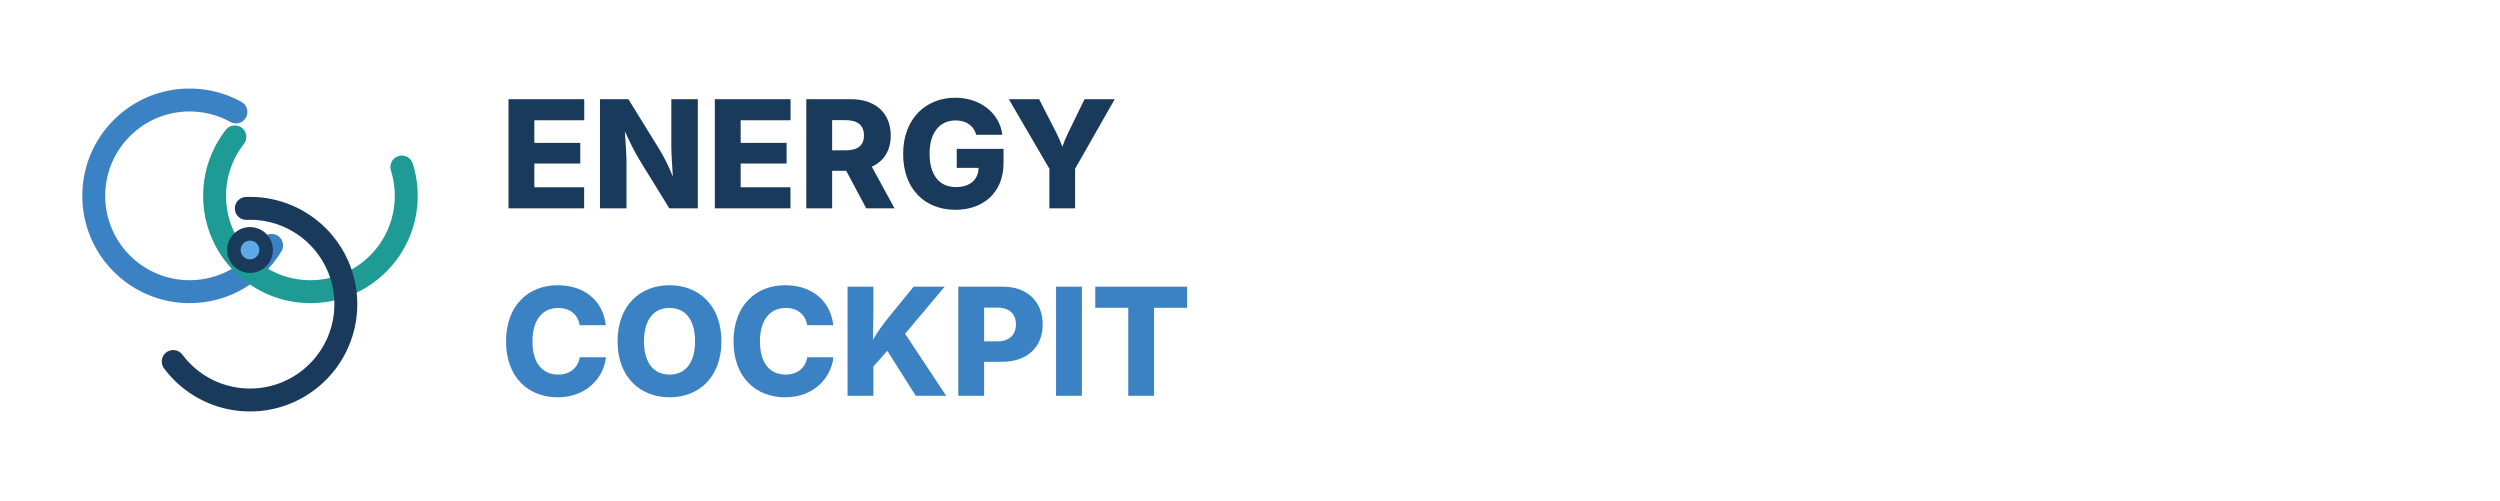
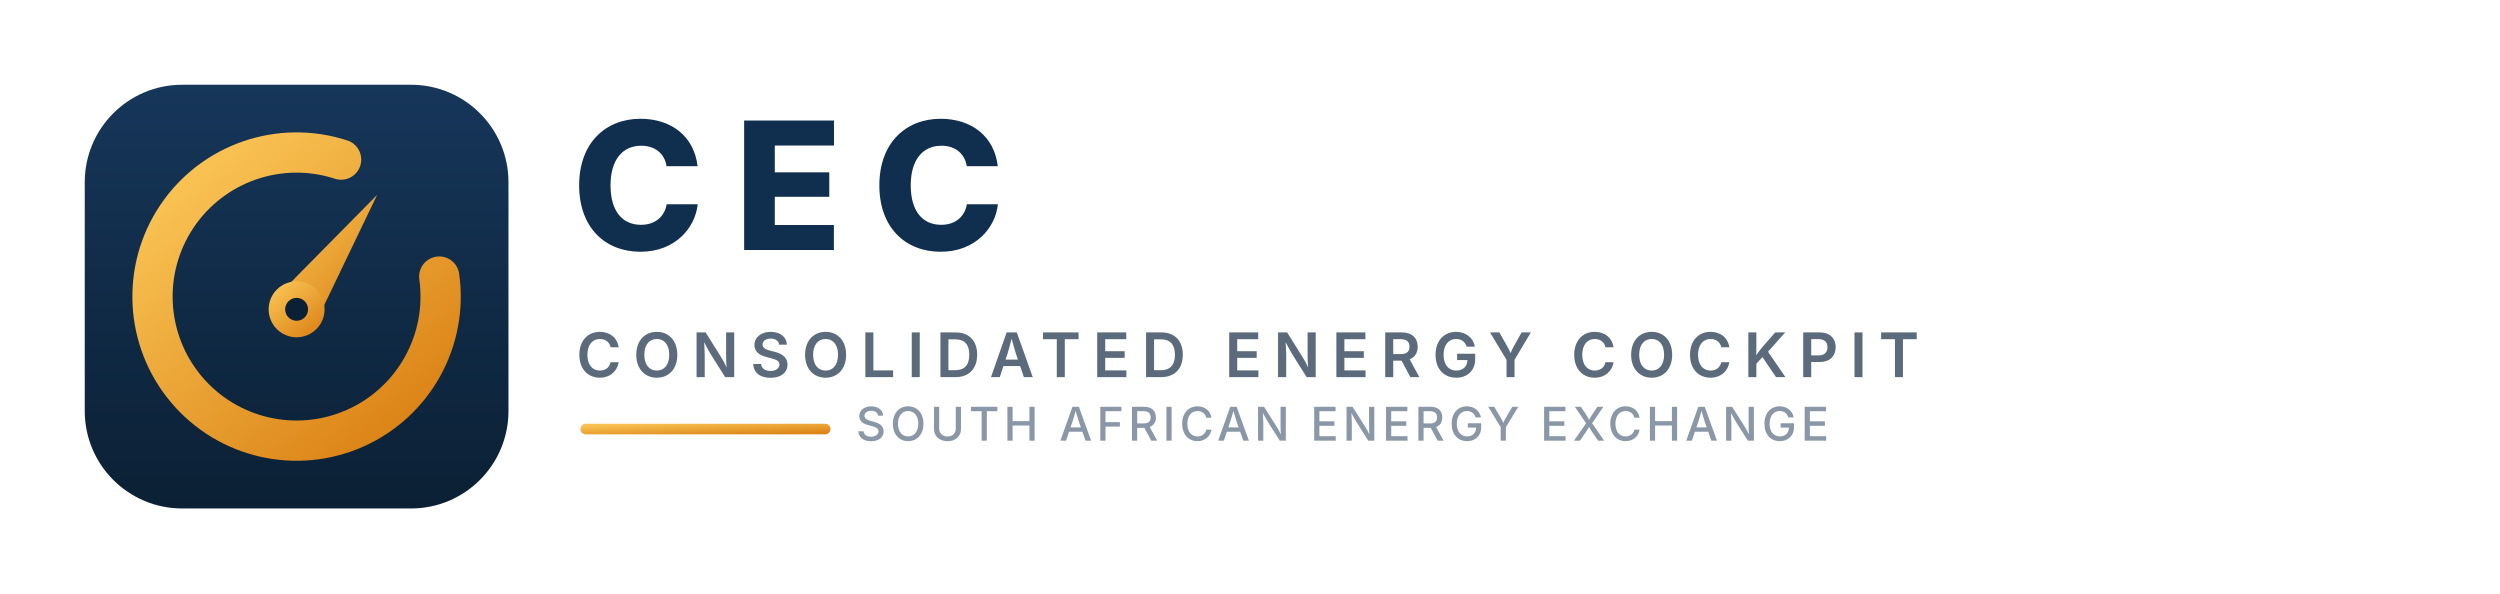
- <svg xmlns="http://www.w3.org/2000/svg" viewBox="0 0 1200 240" role="img" aria-label="Consolidated Energy Cockpit">
-   <g transform="translate(20,20) scale(0.5)">
-     <g fill="none" stroke-linecap="round">
-       <circle cx="142" cy="148" r="92" stroke="#3b82c4" stroke-width="22" stroke-dasharray="430 200" stroke-dashoffset="-50" />
-       <circle cx="258" cy="148" r="92" stroke="#1f9b95" stroke-width="22" stroke-dasharray="430 200" stroke-dashoffset="80" />
-       <circle cx="200" cy="252" r="92" stroke="#1a3a5c" stroke-width="22" stroke-dasharray="430 200" stroke-dashoffset="200" />
-     </g>
-     <circle cx="200" cy="200" r="22" fill="#1a3a5c" />
-     <circle cx="200" cy="200" r="9" fill="#5fa8e8" />
+ <svg xmlns="http://www.w3.org/2000/svg" viewBox="0 0 1180 280" role="img" aria-label="Consolidated Energy Cockpit">
+   <defs>
+     <linearGradient id="bField" x1="0" y1="0" x2="0" y2="1">
+       <stop offset="0" stop-color="#16365A" />
+       <stop offset="1" stop-color="#0B2034" />
+     </linearGradient>
+     <linearGradient id="bGold" x1="0.15" y1="0.1" x2="0.85" y2="0.95">
+       <stop offset="0" stop-color="#F8C152" />
+       <stop offset="1" stop-color="#DC8417" />
+     </linearGradient>
+   </defs>
+   <g transform="translate(40 40) scale(2.0)">
+     <rect x="0" y="0" width="100" height="100" rx="23" fill="url(#bField)" />
+     <path d="M83.66 45.27 A34 34 0 1 1 60.5 17.66" fill="none" stroke="url(#bGold)" stroke-width="9.5" stroke-linecap="round" />
+     <polygon points="45.5,49.8 69,26 54.5,56.2" fill="url(#bGold)" />
+     <circle cx="50" cy="53" r="6.6" fill="url(#bGold)" />
+     <circle cx="50" cy="53" r="2.7" fill="#0B2034" />
  </g>
-   <g font-family="Metropolis, 'IBM Plex Sans', Inter, sans-serif" font-weight="800" letter-spacing="0">
-     <text x="240" y="100" fill="#1a3a5c" font-size="72">ENERGY</text>
-     <text x="240" y="190" fill="#3b82c4" font-size="72">COCKPIT</text>
+   <g font-family="'IBM Plex Sans', 'Inter', system-ui, sans-serif">
+     <text x="270" y="118" fill="#102E4D" font-size="84" font-weight="800" letter-spacing="14">CEC</text>
+     <text x="272" y="178" fill="#5C6B7C" font-size="29" font-weight="600" letter-spacing="5.5">CONSOLIDATED ENERGY COCKPIT</text>
+     <rect x="274" y="200" width="118" height="5" rx="2.5" fill="url(#bGold)" />
+     <text x="404" y="208" fill="#8A97A6" font-size="22" font-weight="500" letter-spacing="2">SOUTH AFRICAN ENERGY EXCHANGE</text>
  </g>
</svg>
